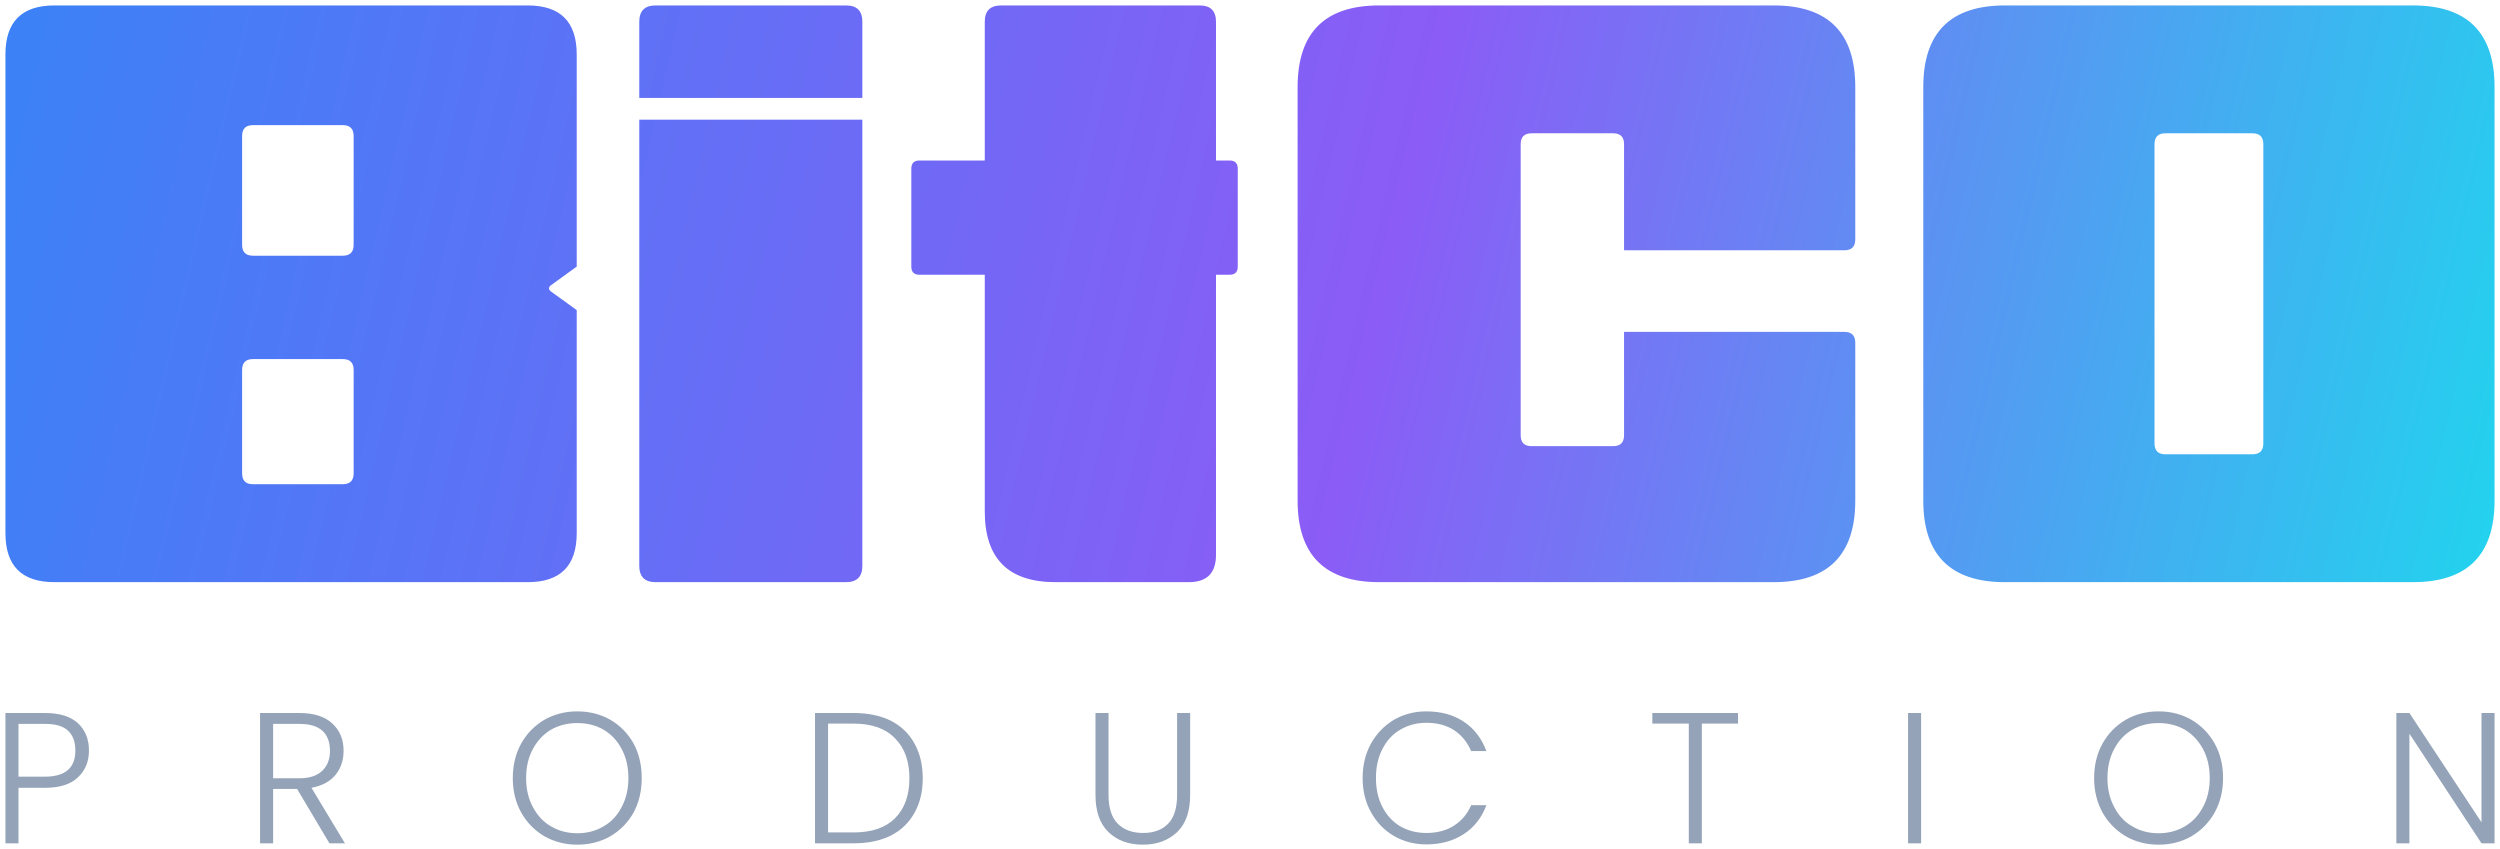
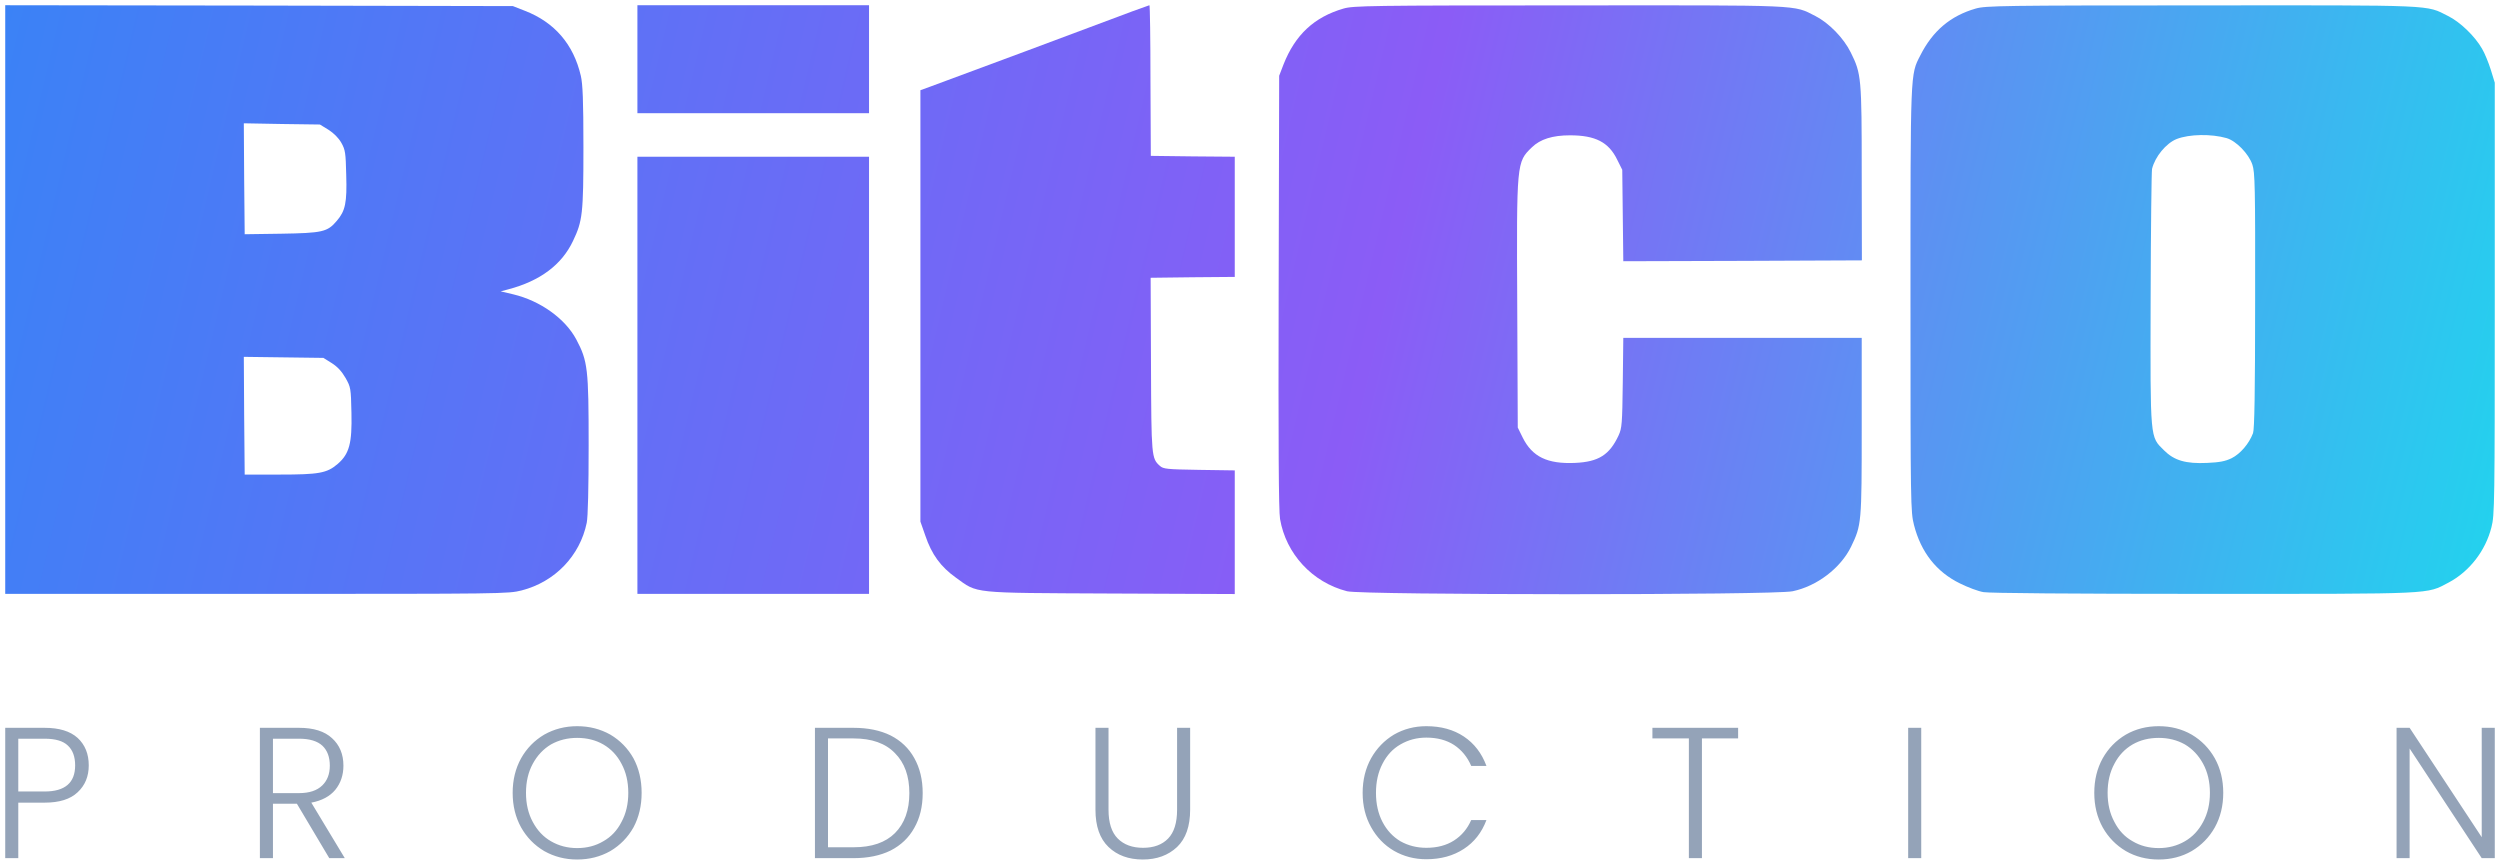
- <svg xmlns="http://www.w3.org/2000/svg" viewBox="-2 -2 919 312" width="919" height="312" role="img" aria-label="BitCO Production">
+ <svg xmlns="http://www.w3.org/2000/svg" viewBox="159 76 1435.5 496.5" width="1435.5" height="496.5" role="img" aria-label="BitCO Production">
  <defs>
-     <linearGradient id="g" gradientUnits="userSpaceOnUse" x1="0" y1="0" x2="915" y2="212">
+     <linearGradient id="g" gradientUnits="userSpaceOnUse" x1="1620" y1="5450" x2="15915" y2="2068.12">
      <stop offset="0" stop-color="#3b82f6" />
      <stop offset="0.55" stop-color="#8b5cf6" />
      <stop offset="1" stop-color="#22d3ee" />
    </linearGradient>
  </defs>
-   <path fill="url(#g)" fill-rule="evenodd" d="M18.0 0.0L192.0 0.0Q210.0 0.0 210.0 18.0L210.0 96.0L200.6 102.8Q199.0 104.0 200.6 105.2L210.0 112.0L210.0 194.0Q210.0 212.0 192.0 212.0L18.0 212.0Q0.0 212.0 0.0 194.0L0.0 18.0Q0.0 0.0 18.0 0.0ZM91.0 44.0L124.0 44.0Q128.0 44.0 128.0 48.0L128.0 88.0Q128.0 92.0 124.0 92.0L91.0 92.0Q87.0 92.0 87.0 88.0L87.0 48.0Q87.0 44.0 91.0 44.0ZM91.0 130.0L124.0 130.0Q128.0 130.0 128.0 134.0L128.0 172.0Q128.0 176.0 124.0 176.0L91.0 176.0Q87.0 176.0 87.0 172.0L87.0 134.0Q87.0 130.0 91.0 130.0ZM239.0 0.0L309.0 0.0Q315.0 0.0 315.0 6.0L315.0 34.0L233.0 34.0L233.0 6.0Q233.0 0.0 239.0 0.0ZM233.0 42.0L315.0 42.0L315.0 206.0Q315.0 212.0 309.0 212.0L239.0 212.0Q233.0 212.0 233.0 206.0L233.0 42.0ZM366.0 0.0L439.0 0.0Q445.0 0.0 445.0 6.0L445.0 57.0L450.0 57.0Q453.0 57.0 453.0 60.0L453.0 96.0Q453.0 99.0 450.0 99.0L445.0 99.0L445.0 202.0Q445.0 212.0 435.0 212.0L386.0 212.0Q360.0 212.0 360.0 186.0L360.0 99.0L336.0 99.0Q333.0 99.0 333.0 96.0L333.0 60.0Q333.0 57.0 336.0 57.0L360.0 57.0L360.0 6.0Q360.0 0.0 366.0 0.0ZM505.0 0.0L650.0 0.0Q680.0 0.0 680.0 30.0L680.0 86.0Q680.0 90.0 676.0 90.0L595.0 90.0L595.0 51.0Q595.0 47.0 591.0 47.0L561.0 47.0Q557.0 47.0 557.0 51.0L557.0 158.0Q557.0 162.0 561.0 162.0L591.0 162.0Q595.0 162.0 595.0 158.0L595.0 120.0L676.0 120.0Q680.0 120.0 680.0 124.0L680.0 182.0Q680.0 212.0 650.0 212.0L505.0 212.0Q475.0 212.0 475.0 182.0L475.0 30.0Q475.0 0.0 505.0 0.0ZM735.0 0.0L885.0 0.0Q915.0 0.0 915.0 30.0L915.0 182.0Q915.0 212.0 885.0 212.0L735.0 212.0Q705.0 212.0 705.0 182.0L705.0 30.0Q705.0 0.0 735.0 0.0ZM794.0 47.0L826.0 47.0Q830.0 47.0 830.0 51.0L830.0 161.0Q830.0 165.0 826.0 165.0L794.0 165.0Q790.0 165.0 790.0 161.0L790.0 51.0Q790.0 47.0 794.0 47.0Z" />
-   <path fill="#94a3b8" d="M14.5 287.6H4.8V308H0V260.1H14.5Q22.5 260.1 26.6 263.8Q30.7 267.6 30.7 273.9Q30.7 280 26.6 283.8Q22.6 287.6 14.5 287.6ZM25.7 273.9Q25.7 269.1 23 266.6Q20.4 264.1 14.5 264.1H4.8V283.5H14.5Q25.7 283.5 25.7 273.9ZM119.1 308 107.2 288H98.4V308H93.6V260.1H108Q116 260.1 120.1 263.9Q124.3 267.7 124.3 274Q124.3 279.2 121.3 282.9Q118.3 286.5 112.5 287.6L124.8 308ZM98.4 284.1H108Q113.6 284.1 116.5 281.3Q119.3 278.6 119.3 274Q119.3 269.3 116.6 266.7Q113.8 264.1 108 264.1H98.4ZM186.5 284Q186.5 276.9 189.6 271.3Q192.7 265.8 198.1 262.6Q203.6 259.5 210.2 259.5Q216.9 259.5 222.4 262.6Q227.8 265.8 230.9 271.3Q233.9 276.9 233.9 284Q233.9 291.1 230.9 296.7Q227.8 302.2 222.4 305.4Q216.9 308.5 210.2 308.5Q203.6 308.5 198.1 305.4Q192.7 302.2 189.6 296.7Q186.5 291.1 186.5 284ZM229 284Q229 277.9 226.5 273.3Q224.1 268.7 219.8 266.2Q215.6 263.8 210.2 263.8Q204.9 263.8 200.6 266.2Q196.4 268.7 193.9 273.3Q191.4 277.9 191.4 284Q191.4 290.1 193.9 294.7Q196.4 299.4 200.6 301.8Q204.9 304.3 210.2 304.3Q215.6 304.3 219.8 301.8Q224.1 299.4 226.5 294.7Q229 290.1 229 284ZM337.2 284.1Q337.2 291.5 334.1 296.9Q331.1 302.3 325.4 305.2Q319.7 308 311.8 308H297.6V260.1H311.8Q319.7 260.1 325.4 262.9Q331.1 265.8 334.1 271.2Q337.2 276.7 337.2 284.1ZM332.3 284.1Q332.3 274.7 327 269.4Q321.8 264 311.8 264H302.4V304H311.8Q321.8 304 327 298.8Q332.3 293.5 332.3 284.1ZM405.5 260.1V290.2Q405.5 297.4 408.9 300.8Q412.3 304.2 418.2 304.2Q424.1 304.2 427.4 300.8Q430.7 297.4 430.7 290.2V260.1H435.5V290.2Q435.5 299.3 430.7 303.9Q425.8 308.5 418.1 308.5Q410.3 308.5 405.5 303.9Q400.7 299.3 400.7 290.2V260.1ZM522.3 259.5Q530.4 259.5 536.1 263.3Q541.8 267.1 544.4 274.1H538.8Q536.7 269.2 532.5 266.4Q528.3 263.7 522.3 263.7Q517.1 263.7 512.8 266.2Q508.6 268.6 506.2 273.3Q503.8 277.9 503.8 284Q503.8 290.1 506.2 294.7Q508.6 299.3 512.8 301.8Q517.1 304.2 522.3 304.2Q528.3 304.2 532.5 301.5Q536.7 298.8 538.8 294H544.4Q541.8 300.9 536.1 304.6Q530.3 308.4 522.3 308.4Q515.8 308.4 510.4 305.3Q505.1 302.2 502 296.6Q498.9 291.1 498.9 284Q498.9 276.9 502 271.3Q505.1 265.8 510.4 262.6Q515.8 259.5 522.3 259.5ZM636.9 260.1V264H623.6V308H618.8V264H605.4V260.1ZM704.2 260.1V308H699.4V260.1ZM767.8 284Q767.8 276.9 770.9 271.3Q774 265.8 779.4 262.6Q784.8 259.5 791.5 259.5Q798.2 259.5 803.6 262.6Q809 265.8 812.1 271.3Q815.2 276.9 815.2 284Q815.2 291.1 812.1 296.7Q809 302.2 803.6 305.4Q798.2 308.5 791.5 308.5Q784.8 308.5 779.4 305.4Q774 302.2 770.9 296.7Q767.8 291.1 767.8 284ZM810.3 284Q810.3 277.9 807.8 273.3Q805.3 268.7 801.1 266.2Q796.8 263.8 791.5 263.8Q786.1 263.8 781.9 266.2Q777.6 268.7 775.2 273.3Q772.7 277.9 772.7 284Q772.7 290.1 775.2 294.7Q777.6 299.4 781.9 301.8Q786.1 304.3 791.5 304.3Q796.8 304.3 801.1 301.8Q805.3 299.4 807.8 294.7Q810.3 290.1 810.3 284ZM915 308H910.2L883.7 267.7V308H878.9V260.1H883.7L910.2 300.3V260.1H915Z" />
+   <g transform="translate(0,624) scale(0.1,-0.1)" fill="url(#g)" stroke="none">
+     <path d="M1620 3760 l0 -1690 1443 0 c1415 0 1445 0 1523 20 190 49 334 198 373 388 7 33 11 200 11 446 0 438 -5 483 -71 607 -64 120 -207 222 -362 259 l-72 17 45 12 c181 48 305 140 370 277 55 115 60 156 60 539 0 268 -4 364 -15 410 -42 181 -151 307 -321 373 l-69 27 -1457 3 -1458 2 0 -1690z m1856 975 c31 -20 58 -47 74 -75 23 -41 25 -58 28 -184 5 -160 -5 -207 -54 -264 -54 -64 -82 -70 -320 -74 l-209 -3 -3 318 -2 319 218 -4 219 -3 49 -30z m19 -1340 c33 -21 57 -47 79 -85 30 -53 31 -59 34 -200 4 -175 -12 -236 -79 -294 -62 -53 -107 -61 -334 -61 l-200 0 -3 338 -2 338 228 -3 229 -3 48 -30z" />
+     <path d="M5250 5140 l0 -310 665 0 665 0 0 310 0 310 -665 0 -665 0 0 -310z" />
+     <path d="M8095 5416 c-209 -79 -1028 -384 -1165 -434 l-55 -20 0 -1238 0 -1239 28 -80 c37 -109 88 -179 176 -242 128 -92 78 -87 889 -91 l712 -3 0 355 0 355 -204 3 c-187 3 -206 5 -226 23 -48 43 -49 51 -51 581 l-2 499 242 3 241 2 0 345 0 345 -241 2 -241 3 -2 432 c0 238 -3 433 -6 433 -3 -1 -45 -16 -95 -34z" />
+     <path d="M9305 5431 c-169 -49 -278 -151 -345 -321 l-25 -65 -3 -1240 c-2 -866 0 -1260 8 -1305 34 -200 185 -364 385 -415 86 -22 2453 -23 2558 0 140 29 276 133 336 256 60 125 61 133 61 691 l0 508 -684 0 -685 0 -3 -257 c-3 -237 -5 -262 -24 -303 -52 -112 -115 -152 -250 -158 -159 -7 -246 35 -301 146 l-28 57 -3 700 c-4 825 -4 824 84 909 48 47 119 69 219 69 145 0 222 -39 271 -140 l29 -58 3 -263 3 -262 685 2 685 3 -1 499 c0 551 -2 572 -63 695 -41 83 -125 169 -203 209 -129 65 -56 62 -1415 61 -1144 0 -1238 -2 -1294 -18z" />
+     <path d="M12935 5431 c-146 -42 -248 -129 -319 -270 -57 -111 -56 -82 -56 -1402 0 -1179 1 -1218 20 -1293 40 -157 129 -270 264 -336 44 -22 105 -45 135 -50 34 -6 505 -10 1265 -10 1341 0 1276 -3 1406 65 119 63 212 182 246 318 18 68 19 138 19 1312 l0 1240 -23 75 c-13 41 -35 95 -50 120 -41 72 -126 154 -195 188 -129 65 -57 62 -1417 61 -1145 0 -1239 -2 -1295 -18z m1440 -744 c55 -16 127 -90 148 -152 15 -44 17 -122 16 -779 0 -533 -4 -740 -12 -763 -23 -61 -73 -119 -123 -144 -37 -18 -71 -24 -140 -27 -123 -6 -190 14 -248 72 -81 81 -79 50 -77 870 1 396 5 732 8 746 17 70 81 148 142 172 73 28 198 30 286 5z" />
+     <path d="M5250 3325 l0 -1255 665 0 665 0 0 1255 0 1255 -665 0 -665 0 0 -1255z" />
+   </g>
+   <g transform="translate(162.00,87.56) scale(1.5623)">
+     <path fill="#94a3b8" d="M14.5 287.6H4.8V308H0V260.1H14.5Q22.5 260.1 26.6 263.8Q30.7 267.6 30.7 273.9Q30.7 280 26.6 283.8Q22.6 287.6 14.5 287.6ZM25.7 273.9Q25.7 269.1 23 266.6Q20.4 264.1 14.5 264.1H4.8V283.5H14.5Q25.7 283.5 25.7 273.9ZM119.1 308 107.2 288H98.4V308H93.6V260.1H108Q116 260.1 120.1 263.9Q124.3 267.7 124.3 274Q124.3 279.2 121.3 282.9Q118.3 286.5 112.5 287.6L124.8 308ZM98.4 284.1H108Q113.6 284.1 116.5 281.3Q119.3 278.6 119.3 274Q119.3 269.3 116.6 266.7Q113.8 264.1 108 264.1H98.4ZM186.5 284Q186.5 276.9 189.6 271.3Q192.7 265.8 198.1 262.6Q203.6 259.5 210.2 259.5Q216.9 259.5 222.4 262.6Q227.8 265.8 230.9 271.3Q233.9 276.9 233.9 284Q233.9 291.1 230.9 296.7Q227.8 302.2 222.4 305.4Q216.9 308.5 210.2 308.5Q203.6 308.5 198.1 305.4Q192.7 302.2 189.6 296.7Q186.5 291.1 186.5 284ZM229 284Q229 277.9 226.5 273.3Q224.1 268.7 219.8 266.2Q215.6 263.8 210.2 263.8Q204.9 263.8 200.6 266.2Q196.4 268.7 193.9 273.3Q191.4 277.9 191.4 284Q191.4 290.1 193.9 294.7Q196.4 299.4 200.6 301.8Q204.9 304.3 210.2 304.3Q215.6 304.3 219.8 301.8Q224.1 299.4 226.5 294.7Q229 290.1 229 284ZM337.2 284.1Q337.2 291.5 334.1 296.9Q331.1 302.3 325.4 305.2Q319.7 308 311.8 308H297.6V260.1H311.8Q319.7 260.1 325.4 262.9Q331.1 265.8 334.1 271.2Q337.2 276.7 337.2 284.1ZM332.3 284.1Q332.3 274.7 327 269.4Q321.8 264 311.8 264H302.4V304H311.8Q321.8 304 327 298.8Q332.3 293.5 332.3 284.1ZM405.5 260.1V290.2Q405.5 297.4 408.9 300.8Q412.3 304.2 418.2 304.2Q424.1 304.2 427.4 300.8Q430.7 297.4 430.7 290.2V260.1H435.5V290.2Q435.5 299.3 430.7 303.9Q425.8 308.5 418.1 308.5Q410.3 308.5 405.5 303.9Q400.7 299.3 400.7 290.2V260.1ZM522.3 259.5Q530.4 259.5 536.1 263.3Q541.8 267.1 544.4 274.1H538.8Q536.7 269.2 532.5 266.4Q528.3 263.7 522.3 263.7Q517.1 263.7 512.8 266.2Q508.6 268.6 506.2 273.3Q503.8 277.9 503.8 284Q503.8 290.1 506.2 294.7Q508.6 299.3 512.8 301.8Q517.1 304.2 522.3 304.2Q528.3 304.2 532.5 301.5Q536.7 298.8 538.8 294H544.4Q541.8 300.9 536.1 304.6Q530.3 308.4 522.3 308.4Q515.8 308.4 510.4 305.3Q505.1 302.2 502 296.6Q498.9 291.1 498.9 284Q498.9 276.9 502 271.3Q505.1 265.8 510.4 262.6Q515.8 259.5 522.3 259.5ZM636.9 260.1V264H623.6V308H618.8V264H605.4V260.1ZM704.2 260.1V308H699.4V260.1ZM767.8 284Q767.8 276.9 770.9 271.3Q774 265.8 779.4 262.6Q784.8 259.5 791.5 259.5Q798.2 259.5 803.6 262.6Q809 265.8 812.1 271.3Q815.2 276.9 815.2 284Q815.2 291.1 812.1 296.7Q809 302.2 803.6 305.4Q798.2 308.5 791.5 308.5Q784.8 308.5 779.4 305.4Q774 302.2 770.9 296.7Q767.8 291.1 767.8 284ZM810.3 284Q810.3 277.9 807.8 273.3Q805.3 268.7 801.1 266.2Q796.8 263.8 791.5 263.8Q786.1 263.8 781.9 266.2Q777.6 268.7 775.2 273.3Q772.7 277.9 772.7 284Q772.7 290.1 775.2 294.7Q777.6 299.4 781.9 301.8Q786.1 304.3 791.5 304.3Q796.8 304.3 801.1 301.8Q805.3 299.4 807.8 294.7Q810.3 290.1 810.3 284ZM915 308H910.2L883.7 267.7V308H878.9V260.1H883.7L910.2 300.3V260.1H915Z" />
+   </g>
</svg>
